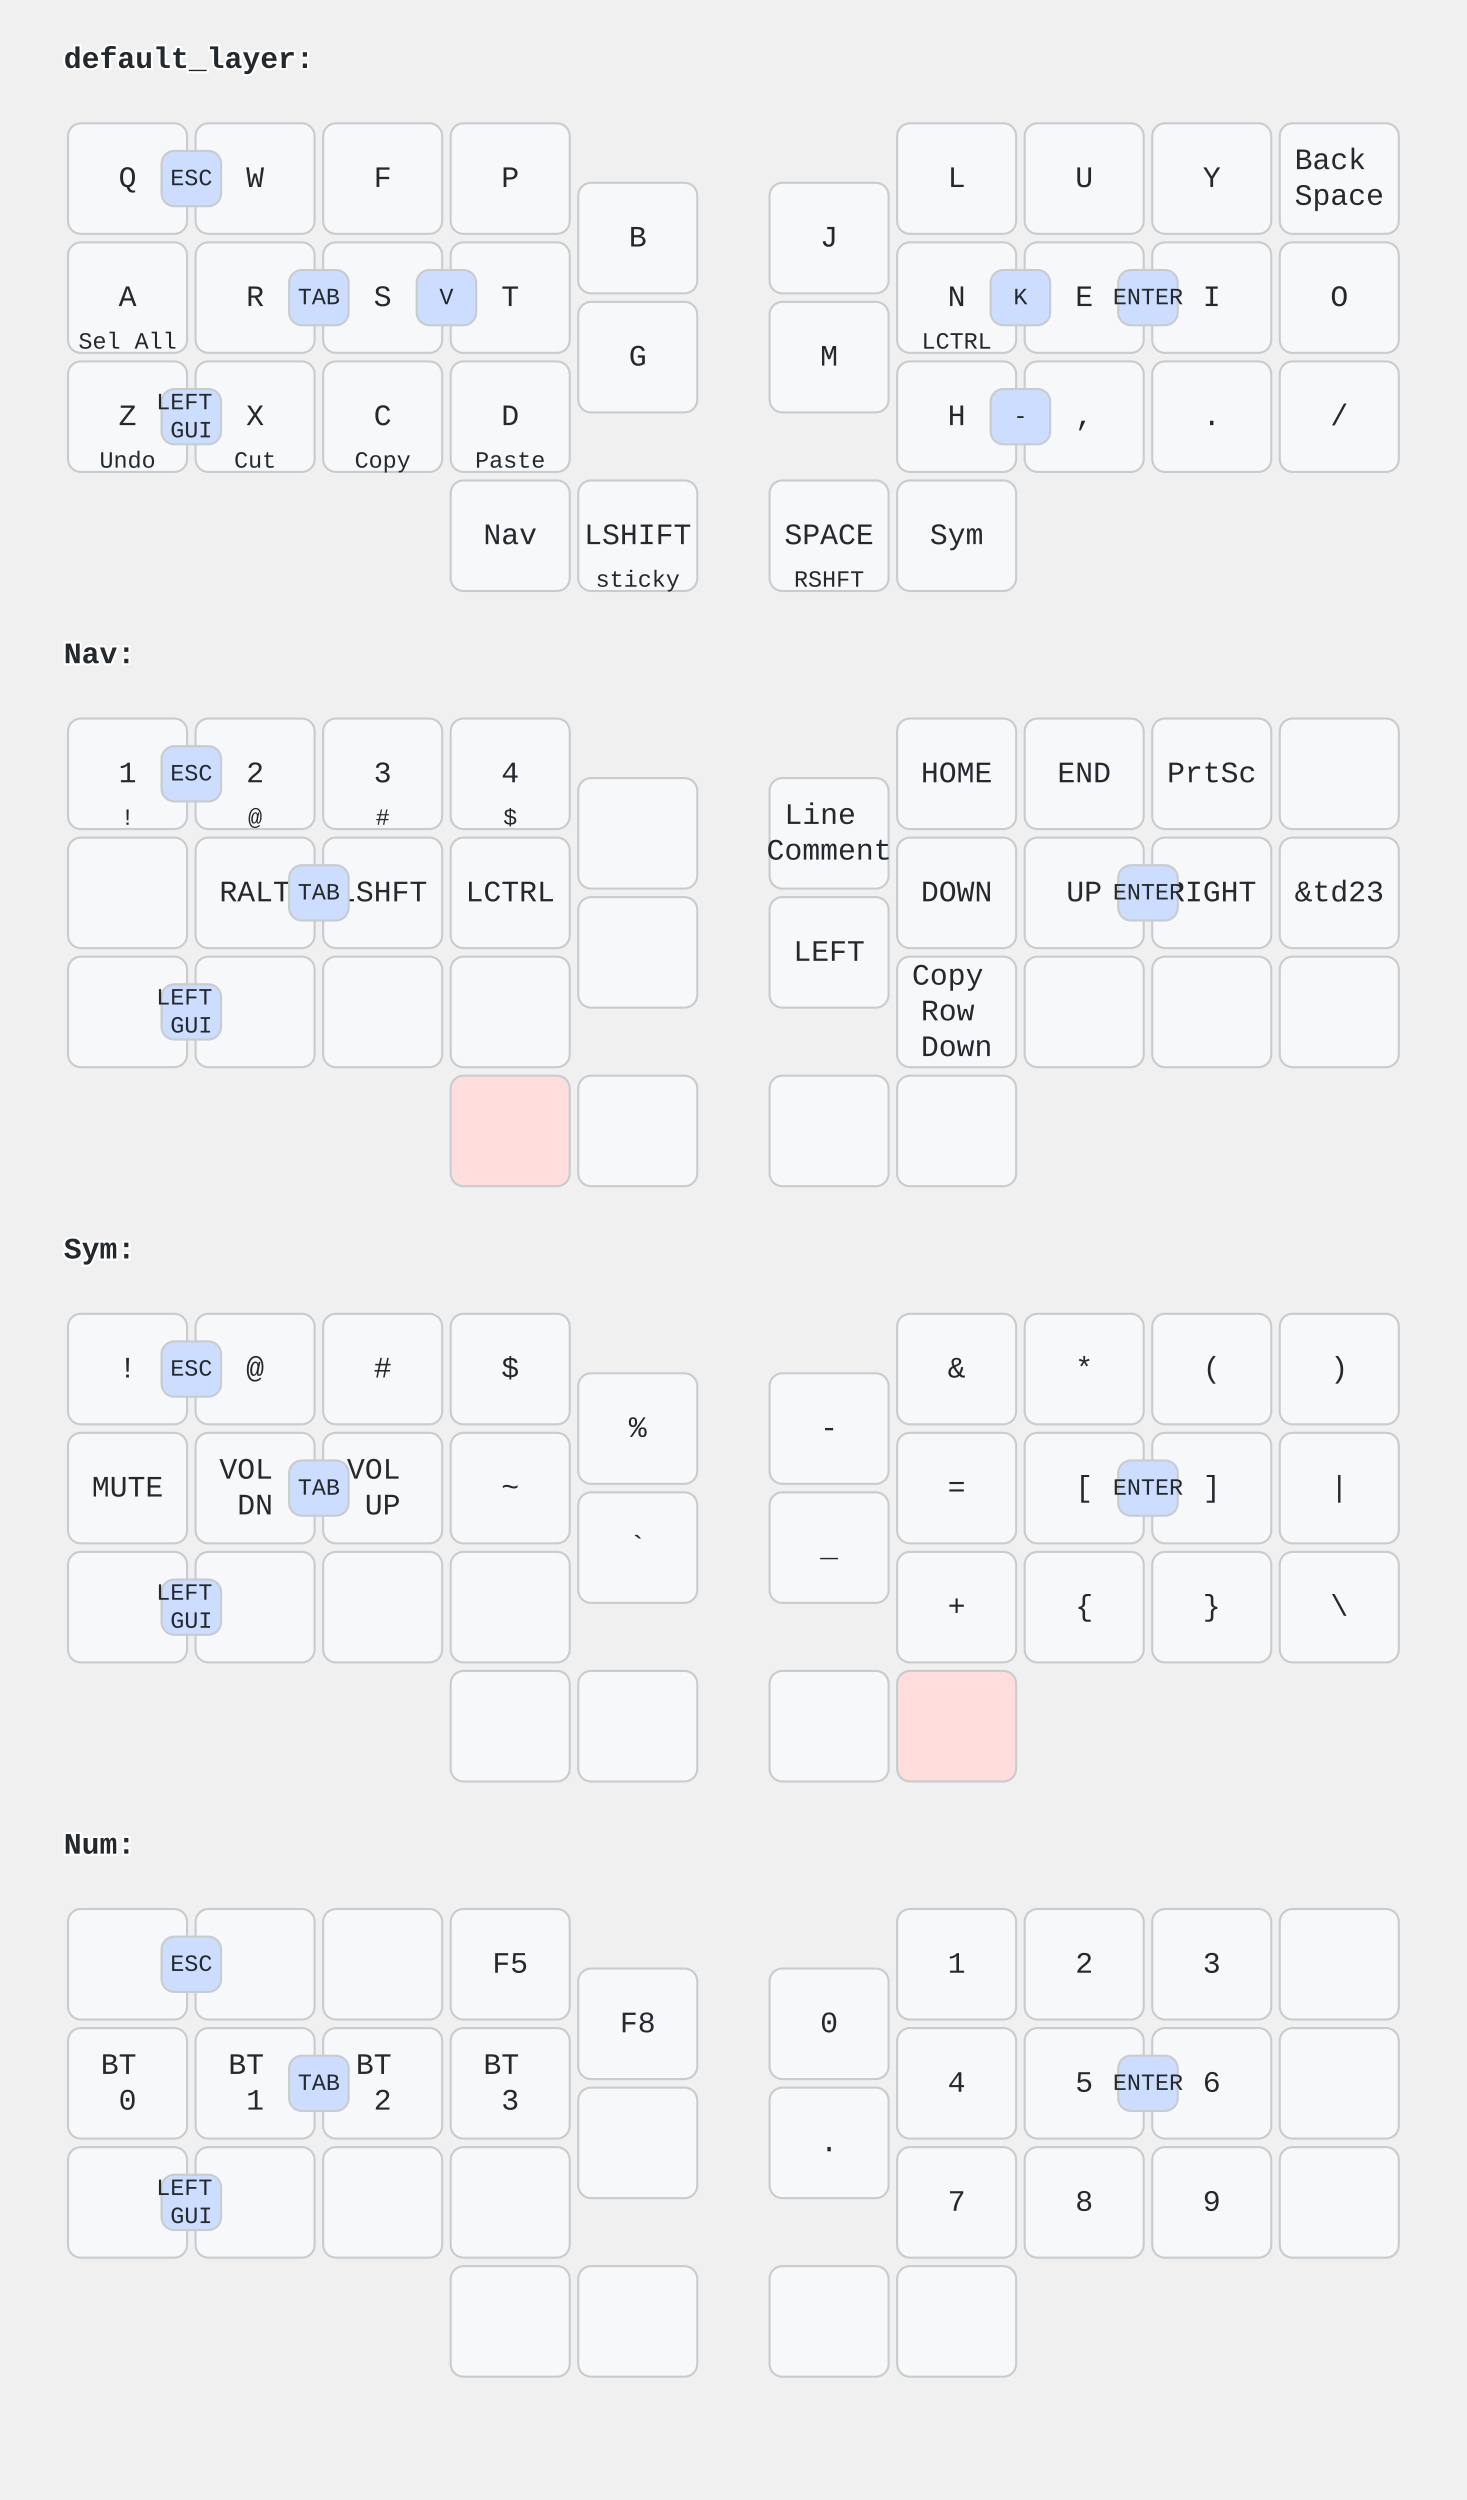
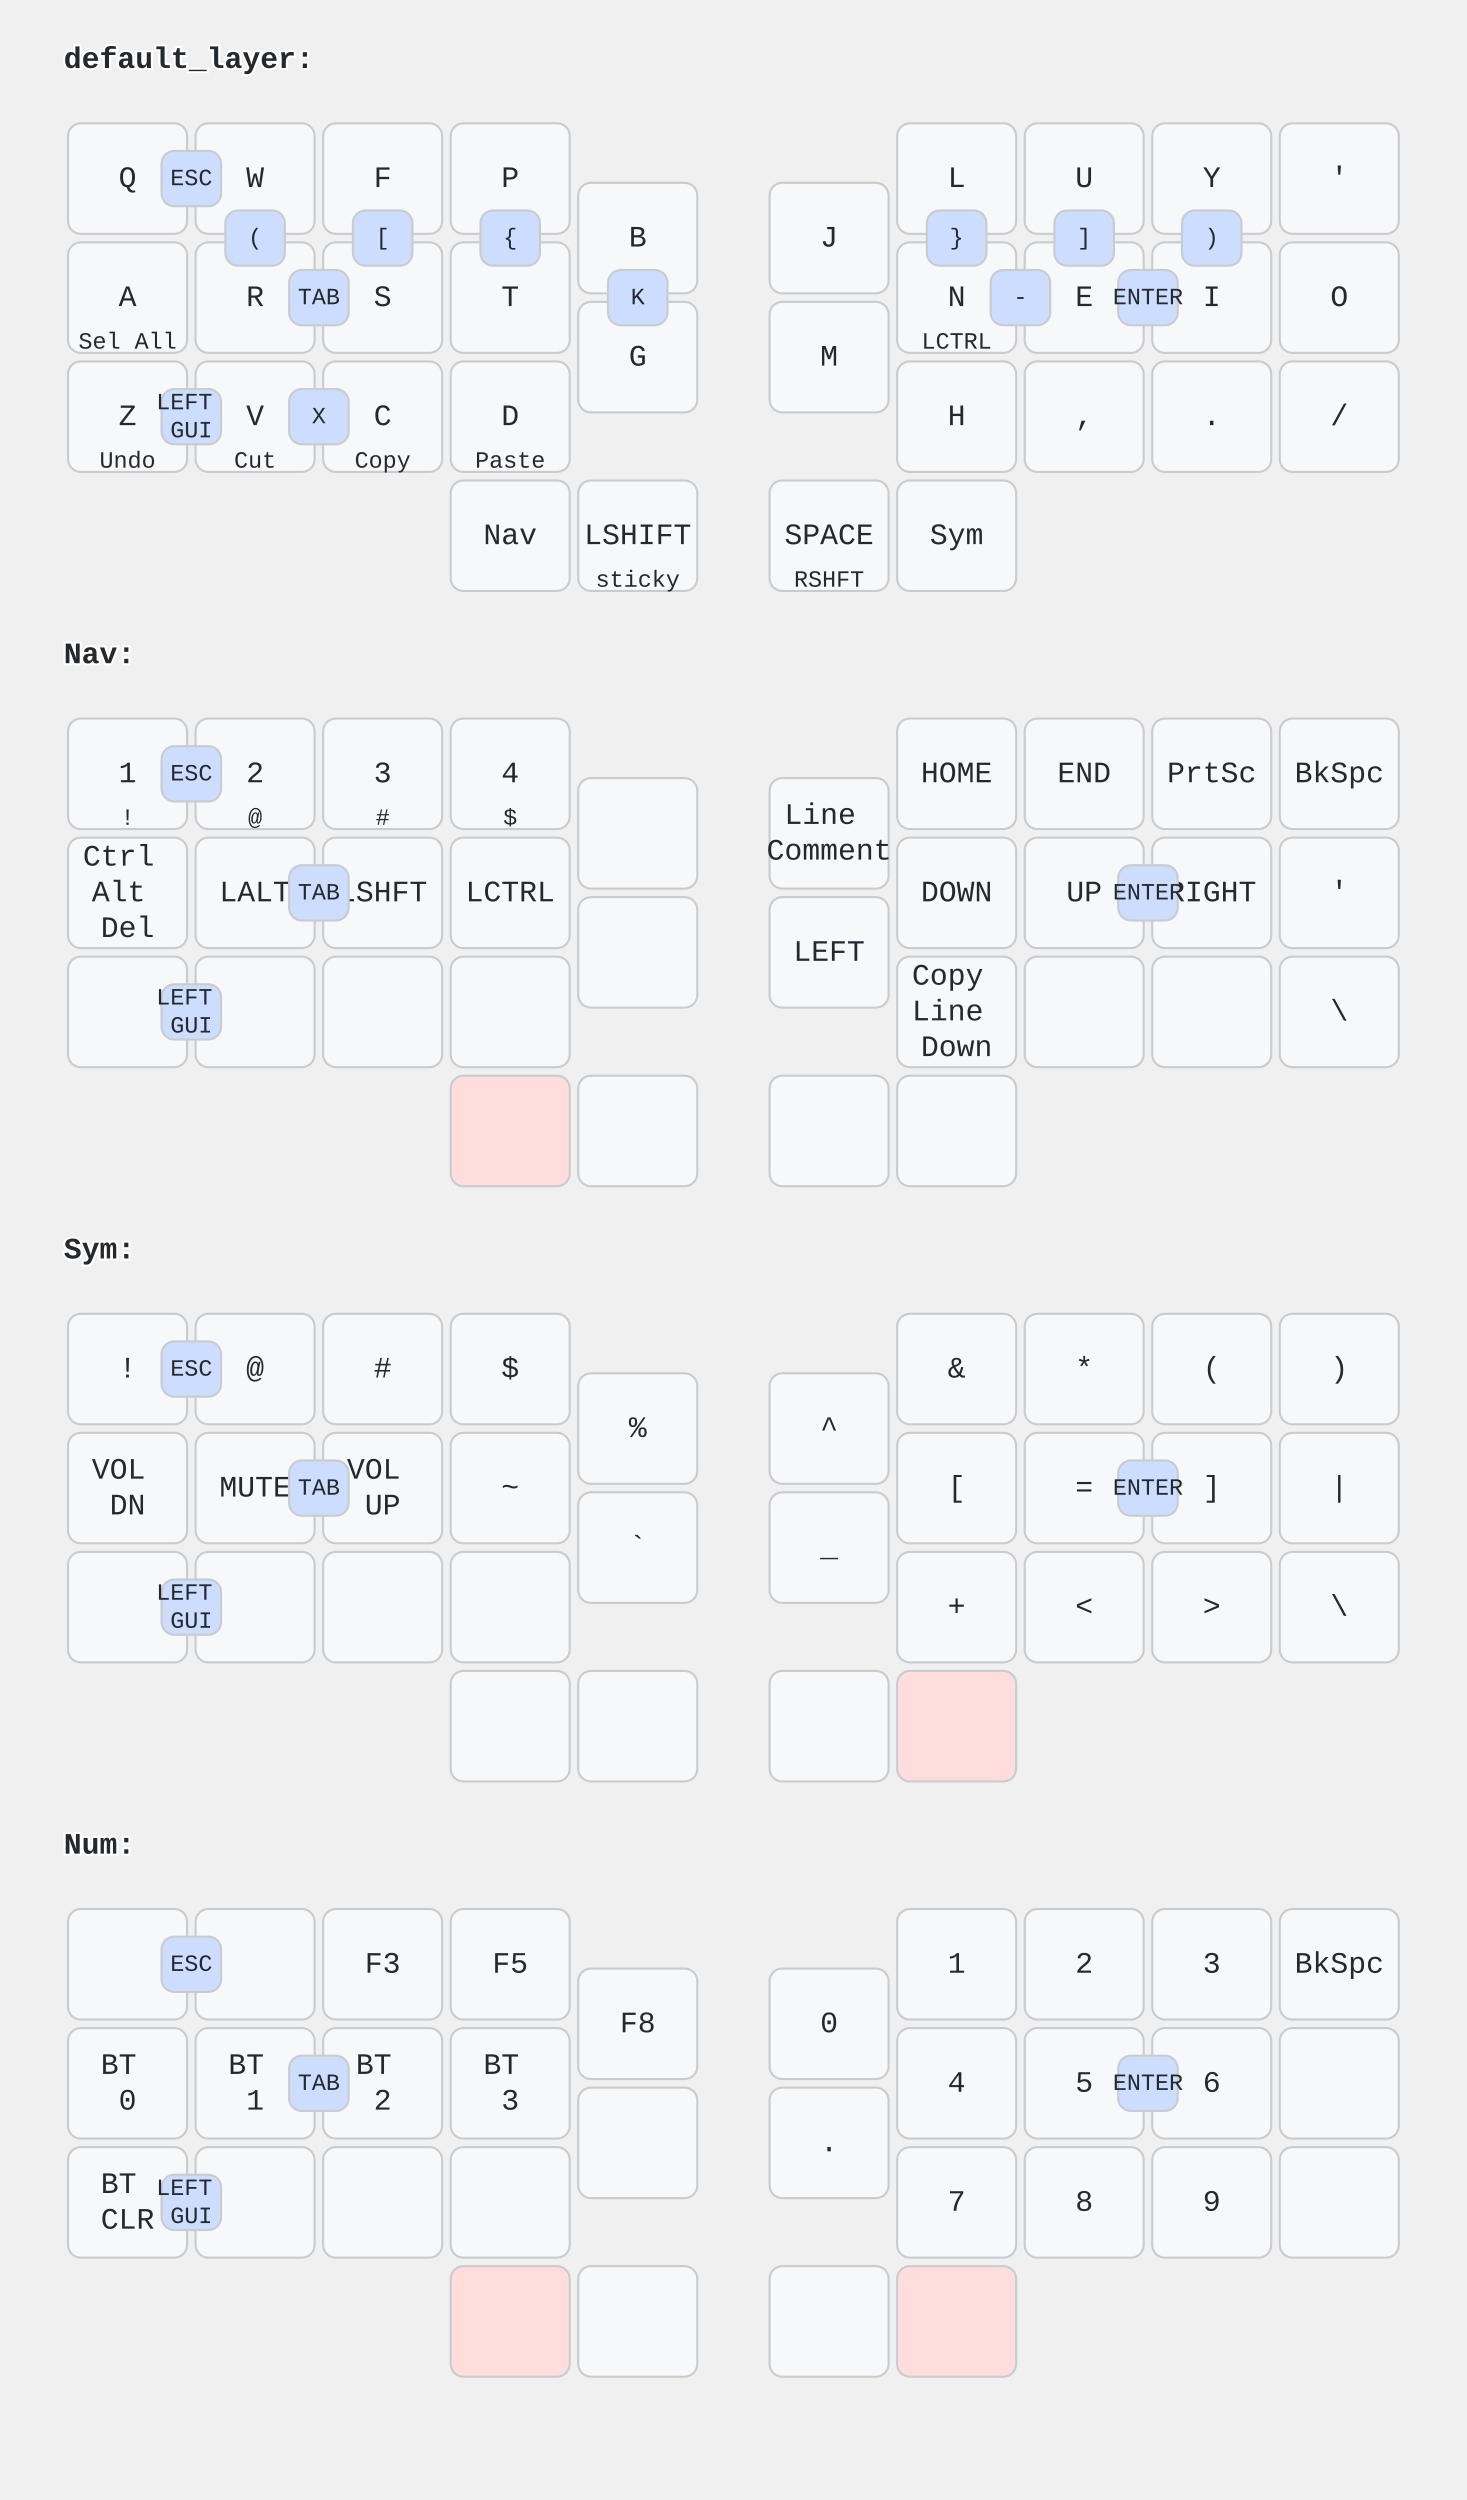
<svg xmlns="http://www.w3.org/2000/svg" width="690.0" height="1176.0" viewBox="0 0 690.0 1176.0">
  <style>/* font and background color specifications */
svg {
    font-family: SFMono-Regular,Consolas,Liberation Mono,Menlo,monospace;
    font-size: 14px;
    font-kerning: normal;
    text-rendering: optimizeLegibility;
    fill: #24292e;
}

/* default key styling */
rect {
    fill: #f6f8fa;
    stroke: #c9cccf;
    stroke-width: 1;
}

/* color accent for combo boxes */
rect.combo {
    fill: #cdf;
}

/* color accent for held keys */
rect.held, rect.combo.held {
    fill: #fdd;
}

/* color accent for ghost (optional) keys */
rect.ghost, rect.combo.ghost {
    fill: #ddd;
}

text {
    text-anchor: middle;
    dominant-baseline: middle;
}

/* styling for layer labels */
text.label {
    font-weight: bold;
    text-anchor: start;
    stroke: white;
    stroke-width: 2;
    paint-order: stroke;
}

/* styling for combo tap, and key hold/shifted label text */
text.combo, text.hold, text.shifted {
    font-size: 11px;
}

text.hold {
    text-anchor: middle;
    dominant-baseline: auto;
}

text.shifted {
    text-anchor: middle;
    dominant-baseline: hanging;
}

/* styling for hold/shifted label text in combo box */
text.combo.hold, text.combo.shifted {
    font-size: 8px;
}

/* styling for combo dendrons */
path {
    stroke-width: 1;
    stroke: gray;
    fill: none;
}
</style>
  <g class="layer-default_layer">
    <text x="30.0" y="28.0" class="label">default_layer:</text>
    <rect rx="6.0" ry="6.0" x="32.0" y="58.0" width="56.0" height="52.0" class="" />
    <text x="60.0" y="84.0" class="tap">Q</text>
    <rect rx="6.0" ry="6.0" x="92.0" y="58.0" width="56.0" height="52.0" class="" />
    <text x="120.0" y="84.0" class="tap">W</text>
    <rect rx="6.0" ry="6.0" x="152.0" y="58.0" width="56.0" height="52.0" class="" />
    <text x="180.0" y="84.0" class="tap">F</text>
    <rect rx="6.0" ry="6.0" x="212.0" y="58.0" width="56.0" height="52.0" class="" />
    <text x="240.0" y="84.0" class="tap">P</text>
    <rect rx="6.0" ry="6.0" x="272.0" y="86.0" width="56.0" height="52.0" class="" />
    <text x="300.0" y="112.0" class="tap">B</text>
    <rect rx="6.0" ry="6.0" x="362.0" y="86.0" width="56.0" height="52.0" class="" />
    <text x="390.0" y="112.0" class="tap">J</text>
    <rect rx="6.0" ry="6.0" x="422.0" y="58.0" width="56.0" height="52.0" class="" />
    <text x="450.0" y="84.0" class="tap">L</text>
    <rect rx="6.0" ry="6.0" x="482.0" y="58.0" width="56.0" height="52.0" class="" />
    <text x="510.0" y="84.0" class="tap">U</text>
    <rect rx="6.0" ry="6.0" x="542.0" y="58.0" width="56.0" height="52.0" class="" />
    <text x="570.0" y="84.0" class="tap">Y</text>
    <rect rx="6.0" ry="6.0" x="602.0" y="58.0" width="56.0" height="52.0" class="" />
-     <text x="630.0" y="84.0" class="tap">
-       <tspan x="630.0" dy="-0.6em">Back</tspan>
-       <tspan x="630.0" dy="1.2em">Space</tspan>
-     </text>
+     <text x="630.0" y="84.0" class="tap">'</text>
    <rect rx="6.0" ry="6.0" x="32.0" y="114.0" width="56.0" height="52.0" class="" />
    <text x="60.0" y="140.0" class="tap">A</text>
    <text x="60.0" y="164.0" class="hold">Sel All</text>
    <rect rx="6.0" ry="6.0" x="92.0" y="114.0" width="56.0" height="52.0" class="" />
    <text x="120.0" y="140.0" class="tap">R</text>
    <rect rx="6.0" ry="6.0" x="152.0" y="114.0" width="56.0" height="52.0" class="" />
    <text x="180.0" y="140.0" class="tap">S</text>
    <rect rx="6.0" ry="6.0" x="212.0" y="114.0" width="56.0" height="52.0" class="" />
    <text x="240.0" y="140.0" class="tap">T</text>
    <rect rx="6.0" ry="6.0" x="272.0" y="142.0" width="56.0" height="52.0" class="" />
    <text x="300.0" y="168.0" class="tap">G</text>
    <rect rx="6.0" ry="6.0" x="362.0" y="142.0" width="56.0" height="52.0" class="" />
    <text x="390.0" y="168.0" class="tap">M</text>
    <rect rx="6.0" ry="6.0" x="422.0" y="114.0" width="56.0" height="52.0" class="" />
    <text x="450.0" y="140.0" class="tap">N</text>
    <text x="450.0" y="164.0" class="hold">LCTRL</text>
    <rect rx="6.0" ry="6.0" x="482.0" y="114.0" width="56.0" height="52.0" class="" />
    <text x="510.0" y="140.0" class="tap">E</text>
    <rect rx="6.0" ry="6.0" x="542.0" y="114.0" width="56.0" height="52.0" class="" />
    <text x="570.0" y="140.0" class="tap">I</text>
    <rect rx="6.0" ry="6.0" x="602.0" y="114.0" width="56.0" height="52.0" class="" />
    <text x="630.0" y="140.0" class="tap">O</text>
    <rect rx="6.0" ry="6.0" x="32.0" y="170.0" width="56.0" height="52.0" class="" />
    <text x="60.0" y="196.0" class="tap">Z</text>
    <text x="60.0" y="220.0" class="hold">Undo</text>
    <rect rx="6.0" ry="6.0" x="92.0" y="170.0" width="56.0" height="52.0" class="" />
-     <text x="120.0" y="196.0" class="tap">X</text>
+     <text x="120.0" y="196.0" class="tap">V</text>
    <text x="120.0" y="220.0" class="hold">Cut</text>
    <rect rx="6.0" ry="6.0" x="152.0" y="170.0" width="56.0" height="52.0" class="" />
    <text x="180.0" y="196.0" class="tap">C</text>
    <text x="180.0" y="220.0" class="hold">Copy</text>
    <rect rx="6.0" ry="6.0" x="212.0" y="170.0" width="56.0" height="52.0" class="" />
    <text x="240.0" y="196.0" class="tap">D</text>
    <text x="240.0" y="220.0" class="hold">Paste</text>
    <rect rx="6.0" ry="6.0" x="422.0" y="170.0" width="56.0" height="52.0" class="" />
    <text x="450.0" y="196.0" class="tap">H</text>
    <rect rx="6.0" ry="6.0" x="482.0" y="170.0" width="56.0" height="52.0" class="" />
    <text x="510.0" y="196.0" class="tap">,</text>
    <rect rx="6.0" ry="6.0" x="542.0" y="170.0" width="56.0" height="52.0" class="" />
    <text x="570.0" y="196.0" class="tap">.</text>
    <rect rx="6.0" ry="6.0" x="602.0" y="170.0" width="56.0" height="52.0" class="" />
    <text x="630.0" y="196.0" class="tap">/</text>
    <rect rx="6.0" ry="6.0" x="212.0" y="226.0" width="56.0" height="52.0" class="" />
    <text x="240.0" y="252.0" class="tap">Nav</text>
    <rect rx="6.0" ry="6.0" x="272.0" y="226.0" width="56.0" height="52.0" class="" />
    <text x="300.0" y="252.0" class="tap">LSHIFT</text>
    <text x="300.0" y="276.0" class="hold">sticky</text>
    <rect rx="6.0" ry="6.0" x="362.0" y="226.0" width="56.0" height="52.0" class="" />
    <text x="390.0" y="252.0" class="tap">SPACE</text>
    <text x="390.0" y="276.0" class="hold">RSHFT</text>
    <rect rx="6.0" ry="6.0" x="422.0" y="226.0" width="56.0" height="52.0" class="" />
    <text x="450.0" y="252.0" class="tap">Sym</text>
    <rect rx="6.0" ry="6.0" x="76.0" y="71.0" width="28.0" height="26.0" class="combo" />
    <text x="90.0" y="84.0" class="combo">ESC</text>
    <rect rx="6.0" ry="6.0" x="526.0" y="127.0" width="28.0" height="26.0" class="combo" />
    <text x="540.0" y="140.0" class="combo">ENTER</text>
    <rect rx="6.0" ry="6.0" x="136.0" y="127.0" width="28.0" height="26.0" class="combo" />
    <text x="150.0" y="140.0" class="combo">TAB</text>
    <rect rx="6.0" ry="6.0" x="76.0" y="183.0" width="28.0" height="26.0" class="combo" />
    <text x="90.0" y="196.0" class="combo">
      <tspan x="90.0" dy="-0.6em">LEFT</tspan>
      <tspan x="90.0" dy="1.2em">GUI</tspan>
    </text>
-     <rect rx="6.0" ry="6.0" x="466.0" y="183.0" width="28.0" height="26.0" class="combo" />
-     <text x="480.0" y="196.0" class="combo">-</text>
-     <rect rx="6.0" ry="6.0" x="196.0" y="127.0" width="28.0" height="26.0" class="combo" />
-     <text x="210.0" y="140.0" class="combo">V</text>
    <rect rx="6.0" ry="6.0" x="466.0" y="127.0" width="28.0" height="26.0" class="combo" />
-     <text x="480.0" y="140.0" class="combo">K</text>
+     <text x="480.0" y="140.0" class="combo">-</text>
+     <rect rx="6.0" ry="6.0" x="106.0" y="99.0" width="28.0" height="26.0" class="combo" />
+     <text x="120.0" y="112.0" class="combo">(</text>
+     <rect rx="6.0" ry="6.0" x="166.0" y="99.0" width="28.0" height="26.0" class="combo" />
+     <text x="180.0" y="112.0" class="combo">[</text>
+     <rect rx="6.0" ry="6.0" x="226.0" y="99.0" width="28.0" height="26.0" class="combo" />
+     <text x="240.0" y="112.0" class="combo">{</text>
+     <rect rx="6.0" ry="6.0" x="556.0" y="99.0" width="28.0" height="26.0" class="combo" />
+     <text x="570.0" y="112.0" class="combo">)</text>
+     <rect rx="6.0" ry="6.0" x="496.0" y="99.0" width="28.0" height="26.0" class="combo" />
+     <text x="510.0" y="112.0" class="combo">]</text>
+     <rect rx="6.0" ry="6.0" x="436.0" y="99.0" width="28.0" height="26.0" class="combo" />
+     <text x="450.0" y="112.0" class="combo">}</text>
+     <rect rx="6.0" ry="6.0" x="136.0" y="183.0" width="28.0" height="26.0" class="combo" />
+     <text x="150.0" y="196.0" class="combo">X</text>
+     <rect rx="6.0" ry="6.0" x="286.0" y="127.0" width="28.0" height="26.0" class="combo" />
+     <text x="300.0" y="140.0" class="combo">K</text>
  </g>
  <g class="layer-Nav">
    <text x="30.0" y="308.0" class="label">Nav:</text>
    <rect rx="6.0" ry="6.0" x="32.0" y="338.0" width="56.0" height="52.0" class="" />
    <text x="60.0" y="364.0" class="tap">1</text>
    <text x="60.0" y="388.0" class="hold">!</text>
    <rect rx="6.0" ry="6.0" x="92.0" y="338.0" width="56.0" height="52.0" class="" />
    <text x="120.0" y="364.0" class="tap">2</text>
    <text x="120.0" y="388.0" class="hold">@</text>
    <rect rx="6.0" ry="6.0" x="152.0" y="338.0" width="56.0" height="52.0" class="" />
    <text x="180.0" y="364.0" class="tap">3</text>
    <text x="180.0" y="388.0" class="hold">#</text>
    <rect rx="6.0" ry="6.0" x="212.0" y="338.0" width="56.0" height="52.0" class="" />
    <text x="240.0" y="364.0" class="tap">4</text>
    <text x="240.0" y="388.0" class="hold">$</text>
    <rect rx="6.0" ry="6.0" x="272.0" y="366.0" width="56.0" height="52.0" class="" />
    <rect rx="6.0" ry="6.0" x="362.0" y="366.0" width="56.0" height="52.0" class="" />
    <text x="390.0" y="392.0" class="tap">
      <tspan x="390.0" dy="-0.6em">Line</tspan>
      <tspan x="390.0" dy="1.2em">Comment</tspan>
    </text>
    <rect rx="6.0" ry="6.0" x="422.0" y="338.0" width="56.0" height="52.0" class="" />
    <text x="450.0" y="364.0" class="tap">HOME</text>
    <rect rx="6.0" ry="6.0" x="482.0" y="338.0" width="56.0" height="52.0" class="" />
    <text x="510.0" y="364.0" class="tap">END</text>
    <rect rx="6.0" ry="6.0" x="542.0" y="338.0" width="56.0" height="52.0" class="" />
    <text x="570.0" y="364.0" class="tap">PrtSc</text>
    <rect rx="6.0" ry="6.0" x="602.0" y="338.0" width="56.0" height="52.0" class="" />
+     <text x="630.0" y="364.0" class="tap">BkSpc</text>
    <rect rx="6.0" ry="6.0" x="32.0" y="394.0" width="56.0" height="52.0" class="" />
+     <text x="60.0" y="420.0" class="tap">
+       <tspan x="60.0" dy="-1.2em">Ctrl</tspan>
+       <tspan x="60.0" dy="1.2em">Alt</tspan>
+       <tspan x="60.0" dy="1.2em">Del</tspan>
+     </text>
    <rect rx="6.0" ry="6.0" x="92.0" y="394.0" width="56.0" height="52.0" class="" />
-     <text x="120.0" y="420.0" class="tap">RALT</text>
+     <text x="120.0" y="420.0" class="tap">LALT</text>
    <rect rx="6.0" ry="6.0" x="152.0" y="394.0" width="56.0" height="52.0" class="" />
    <text x="180.0" y="420.0" class="tap">LSHFT</text>
    <rect rx="6.0" ry="6.0" x="212.0" y="394.0" width="56.0" height="52.0" class="" />
    <text x="240.0" y="420.0" class="tap">LCTRL</text>
    <rect rx="6.0" ry="6.0" x="272.0" y="422.0" width="56.0" height="52.0" class="" />
    <rect rx="6.0" ry="6.0" x="362.0" y="422.0" width="56.0" height="52.0" class="" />
    <text x="390.0" y="448.0" class="tap">LEFT</text>
    <rect rx="6.0" ry="6.0" x="422.0" y="394.0" width="56.0" height="52.0" class="" />
    <text x="450.0" y="420.0" class="tap">DOWN</text>
    <rect rx="6.0" ry="6.0" x="482.0" y="394.0" width="56.0" height="52.0" class="" />
    <text x="510.0" y="420.0" class="tap">UP</text>
    <rect rx="6.0" ry="6.0" x="542.0" y="394.0" width="56.0" height="52.0" class="" />
    <text x="570.0" y="420.0" class="tap">RIGHT</text>
    <rect rx="6.0" ry="6.0" x="602.0" y="394.0" width="56.0" height="52.0" class="" />
-     <text x="630.0" y="420.0" class="tap">&amp;td23</text>
+     <text x="630.0" y="420.0" class="tap">'</text>
    <rect rx="6.0" ry="6.0" x="32.0" y="450.0" width="56.0" height="52.0" class="" />
    <rect rx="6.0" ry="6.0" x="92.0" y="450.0" width="56.0" height="52.0" class="" />
    <rect rx="6.0" ry="6.0" x="152.0" y="450.0" width="56.0" height="52.0" class="" />
    <rect rx="6.0" ry="6.0" x="212.0" y="450.0" width="56.0" height="52.0" class="" />
    <rect rx="6.0" ry="6.0" x="422.0" y="450.0" width="56.0" height="52.0" class="" />
    <text x="450.0" y="476.0" class="tap">
      <tspan x="450.0" dy="-1.2em">Copy</tspan>
-       <tspan x="450.0" dy="1.2em">Row</tspan>
+       <tspan x="450.0" dy="1.2em">Line</tspan>
      <tspan x="450.0" dy="1.2em">Down</tspan>
    </text>
    <rect rx="6.0" ry="6.0" x="482.0" y="450.0" width="56.0" height="52.0" class="" />
    <rect rx="6.0" ry="6.0" x="542.0" y="450.0" width="56.0" height="52.0" class="" />
    <rect rx="6.0" ry="6.0" x="602.0" y="450.0" width="56.0" height="52.0" class="" />
+     <text x="630.0" y="476.0" class="tap">\</text>
    <rect rx="6.0" ry="6.0" x="212.0" y="506.0" width="56.0" height="52.0" class="held" />
    <rect rx="6.0" ry="6.0" x="272.0" y="506.0" width="56.0" height="52.0" class="" />
    <rect rx="6.0" ry="6.0" x="362.0" y="506.0" width="56.0" height="52.0" class="" />
    <rect rx="6.0" ry="6.0" x="422.0" y="506.0" width="56.0" height="52.0" class="" />
    <rect rx="6.0" ry="6.0" x="76.0" y="351.0" width="28.0" height="26.0" class="combo" />
    <text x="90.0" y="364.0" class="combo">ESC</text>
    <rect rx="6.0" ry="6.0" x="526.0" y="407.0" width="28.0" height="26.0" class="combo" />
    <text x="540.0" y="420.0" class="combo">ENTER</text>
    <rect rx="6.0" ry="6.0" x="136.0" y="407.0" width="28.0" height="26.0" class="combo" />
    <text x="150.0" y="420.0" class="combo">TAB</text>
    <rect rx="6.0" ry="6.0" x="76.0" y="463.0" width="28.0" height="26.0" class="combo" />
    <text x="90.0" y="476.0" class="combo">
      <tspan x="90.0" dy="-0.6em">LEFT</tspan>
      <tspan x="90.0" dy="1.2em">GUI</tspan>
    </text>
  </g>
  <g class="layer-Sym">
    <text x="30.0" y="588.0" class="label">Sym:</text>
    <rect rx="6.0" ry="6.0" x="32.0" y="618.0" width="56.0" height="52.0" class="" />
    <text x="60.0" y="644.0" class="tap">!</text>
    <rect rx="6.0" ry="6.0" x="92.0" y="618.0" width="56.0" height="52.0" class="" />
    <text x="120.0" y="644.0" class="tap">@</text>
    <rect rx="6.0" ry="6.0" x="152.0" y="618.0" width="56.0" height="52.0" class="" />
    <text x="180.0" y="644.0" class="tap">#</text>
    <rect rx="6.0" ry="6.0" x="212.0" y="618.0" width="56.0" height="52.0" class="" />
    <text x="240.0" y="644.0" class="tap">$</text>
    <rect rx="6.0" ry="6.0" x="272.0" y="646.0" width="56.0" height="52.0" class="" />
    <text x="300.0" y="672.0" class="tap">%</text>
    <rect rx="6.0" ry="6.0" x="362.0" y="646.0" width="56.0" height="52.0" class="" />
-     <text x="390.0" y="672.0" class="tap">-</text>
+     <text x="390.0" y="672.0" class="tap">^</text>
    <rect rx="6.0" ry="6.0" x="422.0" y="618.0" width="56.0" height="52.0" class="" />
    <text x="450.0" y="644.0" class="tap">&amp;</text>
    <rect rx="6.0" ry="6.0" x="482.0" y="618.0" width="56.0" height="52.0" class="" />
    <text x="510.0" y="644.0" class="tap">*</text>
    <rect rx="6.0" ry="6.0" x="542.0" y="618.0" width="56.0" height="52.0" class="" />
    <text x="570.0" y="644.0" class="tap">(</text>
    <rect rx="6.0" ry="6.0" x="602.0" y="618.0" width="56.0" height="52.0" class="" />
    <text x="630.0" y="644.0" class="tap">)</text>
    <rect rx="6.0" ry="6.0" x="32.0" y="674.0" width="56.0" height="52.0" class="" />
-     <text x="60.0" y="700.0" class="tap">MUTE</text>
+     <text x="60.0" y="700.0" class="tap">
+       <tspan x="60.0" dy="-0.6em">VOL</tspan>
+       <tspan x="60.0" dy="1.2em">DN</tspan>
+     </text>
    <rect rx="6.0" ry="6.0" x="92.0" y="674.0" width="56.0" height="52.0" class="" />
-     <text x="120.0" y="700.0" class="tap">
-       <tspan x="120.0" dy="-0.6em">VOL</tspan>
-       <tspan x="120.0" dy="1.2em">DN</tspan>
-     </text>
+     <text x="120.0" y="700.0" class="tap">MUTE</text>
    <rect rx="6.0" ry="6.0" x="152.0" y="674.0" width="56.0" height="52.0" class="" />
    <text x="180.0" y="700.0" class="tap">
      <tspan x="180.0" dy="-0.6em">VOL</tspan>
      <tspan x="180.0" dy="1.2em">UP</tspan>
    </text>
    <rect rx="6.0" ry="6.0" x="212.0" y="674.0" width="56.0" height="52.0" class="" />
    <text x="240.0" y="700.0" class="tap">~</text>
    <rect rx="6.0" ry="6.0" x="272.0" y="702.0" width="56.0" height="52.0" class="" />
    <text x="300.0" y="728.0" class="tap">`</text>
    <rect rx="6.0" ry="6.0" x="362.0" y="702.0" width="56.0" height="52.0" class="" />
    <text x="390.0" y="728.0" class="tap">_</text>
    <rect rx="6.0" ry="6.0" x="422.0" y="674.0" width="56.0" height="52.0" class="" />
-     <text x="450.0" y="700.0" class="tap">=</text>
+     <text x="450.0" y="700.0" class="tap">[</text>
    <rect rx="6.0" ry="6.0" x="482.0" y="674.0" width="56.0" height="52.0" class="" />
-     <text x="510.0" y="700.0" class="tap">[</text>
+     <text x="510.0" y="700.0" class="tap">=</text>
    <rect rx="6.0" ry="6.0" x="542.0" y="674.0" width="56.0" height="52.0" class="" />
    <text x="570.0" y="700.0" class="tap">]</text>
    <rect rx="6.0" ry="6.0" x="602.0" y="674.0" width="56.0" height="52.0" class="" />
    <text x="630.0" y="700.0" class="tap">|</text>
    <rect rx="6.0" ry="6.0" x="32.0" y="730.0" width="56.0" height="52.0" class="" />
    <rect rx="6.0" ry="6.0" x="92.0" y="730.0" width="56.0" height="52.0" class="" />
    <rect rx="6.0" ry="6.0" x="152.0" y="730.0" width="56.0" height="52.0" class="" />
    <rect rx="6.0" ry="6.0" x="212.0" y="730.0" width="56.0" height="52.0" class="" />
    <rect rx="6.0" ry="6.0" x="422.0" y="730.0" width="56.0" height="52.0" class="" />
    <text x="450.0" y="756.0" class="tap">+</text>
    <rect rx="6.0" ry="6.0" x="482.0" y="730.0" width="56.0" height="52.0" class="" />
-     <text x="510.0" y="756.0" class="tap">{</text>
+     <text x="510.0" y="756.0" class="tap">&lt;</text>
    <rect rx="6.0" ry="6.0" x="542.0" y="730.0" width="56.0" height="52.0" class="" />
-     <text x="570.0" y="756.0" class="tap">}</text>
+     <text x="570.0" y="756.0" class="tap">&gt;</text>
    <rect rx="6.0" ry="6.0" x="602.0" y="730.0" width="56.0" height="52.0" class="" />
    <text x="630.0" y="756.0" class="tap">\</text>
    <rect rx="6.0" ry="6.0" x="212.0" y="786.0" width="56.0" height="52.0" class="" />
    <rect rx="6.0" ry="6.0" x="272.0" y="786.0" width="56.0" height="52.0" class="" />
    <rect rx="6.0" ry="6.0" x="362.0" y="786.0" width="56.0" height="52.0" class="" />
    <rect rx="6.0" ry="6.0" x="422.0" y="786.0" width="56.0" height="52.0" class="held" />
    <rect rx="6.0" ry="6.0" x="76.0" y="631.0" width="28.0" height="26.0" class="combo" />
    <text x="90.0" y="644.0" class="combo">ESC</text>
    <rect rx="6.0" ry="6.0" x="526.0" y="687.0" width="28.0" height="26.0" class="combo" />
    <text x="540.0" y="700.0" class="combo">ENTER</text>
    <rect rx="6.0" ry="6.0" x="136.0" y="687.0" width="28.0" height="26.0" class="combo" />
    <text x="150.0" y="700.0" class="combo">TAB</text>
    <rect rx="6.0" ry="6.0" x="76.0" y="743.0" width="28.0" height="26.0" class="combo" />
    <text x="90.0" y="756.0" class="combo">
      <tspan x="90.0" dy="-0.6em">LEFT</tspan>
      <tspan x="90.0" dy="1.2em">GUI</tspan>
    </text>
  </g>
  <g class="layer-Num">
    <text x="30.0" y="868.0" class="label">Num:</text>
    <rect rx="6.0" ry="6.0" x="32.0" y="898.0" width="56.0" height="52.0" class="" />
    <rect rx="6.0" ry="6.0" x="92.0" y="898.0" width="56.0" height="52.0" class="" />
    <rect rx="6.0" ry="6.0" x="152.0" y="898.0" width="56.0" height="52.0" class="" />
+     <text x="180.0" y="924.0" class="tap">F3</text>
    <rect rx="6.0" ry="6.0" x="212.0" y="898.0" width="56.0" height="52.0" class="" />
    <text x="240.0" y="924.0" class="tap">F5</text>
    <rect rx="6.0" ry="6.0" x="272.0" y="926.0" width="56.0" height="52.0" class="" />
    <text x="300.0" y="952.0" class="tap">F8</text>
    <rect rx="6.0" ry="6.0" x="362.0" y="926.0" width="56.0" height="52.0" class="" />
    <text x="390.0" y="952.0" class="tap">0</text>
    <rect rx="6.0" ry="6.0" x="422.0" y="898.0" width="56.0" height="52.0" class="" />
    <text x="450.0" y="924.0" class="tap">1</text>
    <rect rx="6.0" ry="6.0" x="482.0" y="898.0" width="56.0" height="52.0" class="" />
    <text x="510.0" y="924.0" class="tap">2</text>
    <rect rx="6.0" ry="6.0" x="542.0" y="898.0" width="56.0" height="52.0" class="" />
    <text x="570.0" y="924.0" class="tap">3</text>
    <rect rx="6.0" ry="6.0" x="602.0" y="898.0" width="56.0" height="52.0" class="" />
+     <text x="630.0" y="924.0" class="tap">BkSpc</text>
    <rect rx="6.0" ry="6.0" x="32.0" y="954.0" width="56.0" height="52.0" class="" />
    <text x="60.0" y="980.0" class="tap">
      <tspan x="60.0" dy="-0.6em">BT</tspan>
      <tspan x="60.0" dy="1.2em">0</tspan>
    </text>
    <rect rx="6.0" ry="6.0" x="92.0" y="954.0" width="56.0" height="52.0" class="" />
    <text x="120.0" y="980.0" class="tap">
      <tspan x="120.0" dy="-0.6em">BT</tspan>
      <tspan x="120.0" dy="1.2em">1</tspan>
    </text>
    <rect rx="6.0" ry="6.0" x="152.0" y="954.0" width="56.0" height="52.0" class="" />
    <text x="180.0" y="980.0" class="tap">
      <tspan x="180.0" dy="-0.6em">BT</tspan>
      <tspan x="180.0" dy="1.2em">2</tspan>
    </text>
    <rect rx="6.0" ry="6.0" x="212.0" y="954.0" width="56.0" height="52.0" class="" />
    <text x="240.0" y="980.0" class="tap">
      <tspan x="240.0" dy="-0.6em">BT</tspan>
      <tspan x="240.0" dy="1.2em">3</tspan>
    </text>
    <rect rx="6.0" ry="6.0" x="272.0" y="982.0" width="56.0" height="52.0" class="" />
    <rect rx="6.0" ry="6.0" x="362.0" y="982.0" width="56.0" height="52.0" class="" />
    <text x="390.0" y="1008.0" class="tap">.</text>
    <rect rx="6.0" ry="6.0" x="422.0" y="954.0" width="56.0" height="52.0" class="" />
    <text x="450.0" y="980.0" class="tap">4</text>
    <rect rx="6.0" ry="6.0" x="482.0" y="954.0" width="56.0" height="52.0" class="" />
    <text x="510.0" y="980.0" class="tap">5</text>
    <rect rx="6.0" ry="6.0" x="542.0" y="954.0" width="56.0" height="52.0" class="" />
    <text x="570.0" y="980.0" class="tap">6</text>
    <rect rx="6.0" ry="6.0" x="602.0" y="954.0" width="56.0" height="52.0" class="" />
    <rect rx="6.0" ry="6.0" x="32.0" y="1010.0" width="56.0" height="52.0" class="" />
+     <text x="60.0" y="1036.0" class="tap">
+       <tspan x="60.0" dy="-0.6em">BT</tspan>
+       <tspan x="60.0" dy="1.2em">CLR</tspan>
+     </text>
    <rect rx="6.0" ry="6.0" x="92.0" y="1010.0" width="56.0" height="52.0" class="" />
    <rect rx="6.0" ry="6.0" x="152.0" y="1010.0" width="56.0" height="52.0" class="" />
    <rect rx="6.0" ry="6.0" x="212.0" y="1010.0" width="56.0" height="52.0" class="" />
    <rect rx="6.0" ry="6.0" x="422.0" y="1010.0" width="56.0" height="52.0" class="" />
    <text x="450.0" y="1036.0" class="tap">7</text>
    <rect rx="6.0" ry="6.0" x="482.0" y="1010.0" width="56.0" height="52.0" class="" />
    <text x="510.0" y="1036.0" class="tap">8</text>
    <rect rx="6.0" ry="6.0" x="542.0" y="1010.0" width="56.0" height="52.0" class="" />
    <text x="570.0" y="1036.0" class="tap">9</text>
    <rect rx="6.0" ry="6.0" x="602.0" y="1010.0" width="56.0" height="52.0" class="" />
-     <rect rx="6.0" ry="6.0" x="212.0" y="1066.0" width="56.0" height="52.0" class="" />
+     <rect rx="6.0" ry="6.0" x="212.0" y="1066.0" width="56.0" height="52.0" class="held" />
    <rect rx="6.0" ry="6.0" x="272.0" y="1066.0" width="56.0" height="52.0" class="" />
    <rect rx="6.0" ry="6.0" x="362.0" y="1066.0" width="56.0" height="52.0" class="" />
-     <rect rx="6.0" ry="6.0" x="422.0" y="1066.0" width="56.0" height="52.0" class="" />
+     <rect rx="6.0" ry="6.0" x="422.0" y="1066.0" width="56.0" height="52.0" class="held" />
    <rect rx="6.0" ry="6.0" x="76.0" y="911.0" width="28.0" height="26.0" class="combo" />
    <text x="90.0" y="924.0" class="combo">ESC</text>
    <rect rx="6.0" ry="6.0" x="526.0" y="967.0" width="28.0" height="26.0" class="combo" />
    <text x="540.0" y="980.0" class="combo">ENTER</text>
    <rect rx="6.0" ry="6.0" x="136.0" y="967.0" width="28.0" height="26.0" class="combo" />
    <text x="150.0" y="980.0" class="combo">TAB</text>
    <rect rx="6.0" ry="6.0" x="76.0" y="1023.0" width="28.0" height="26.0" class="combo" />
    <text x="90.0" y="1036.0" class="combo">
      <tspan x="90.0" dy="-0.6em">LEFT</tspan>
      <tspan x="90.0" dy="1.2em">GUI</tspan>
    </text>
  </g>
</svg>
